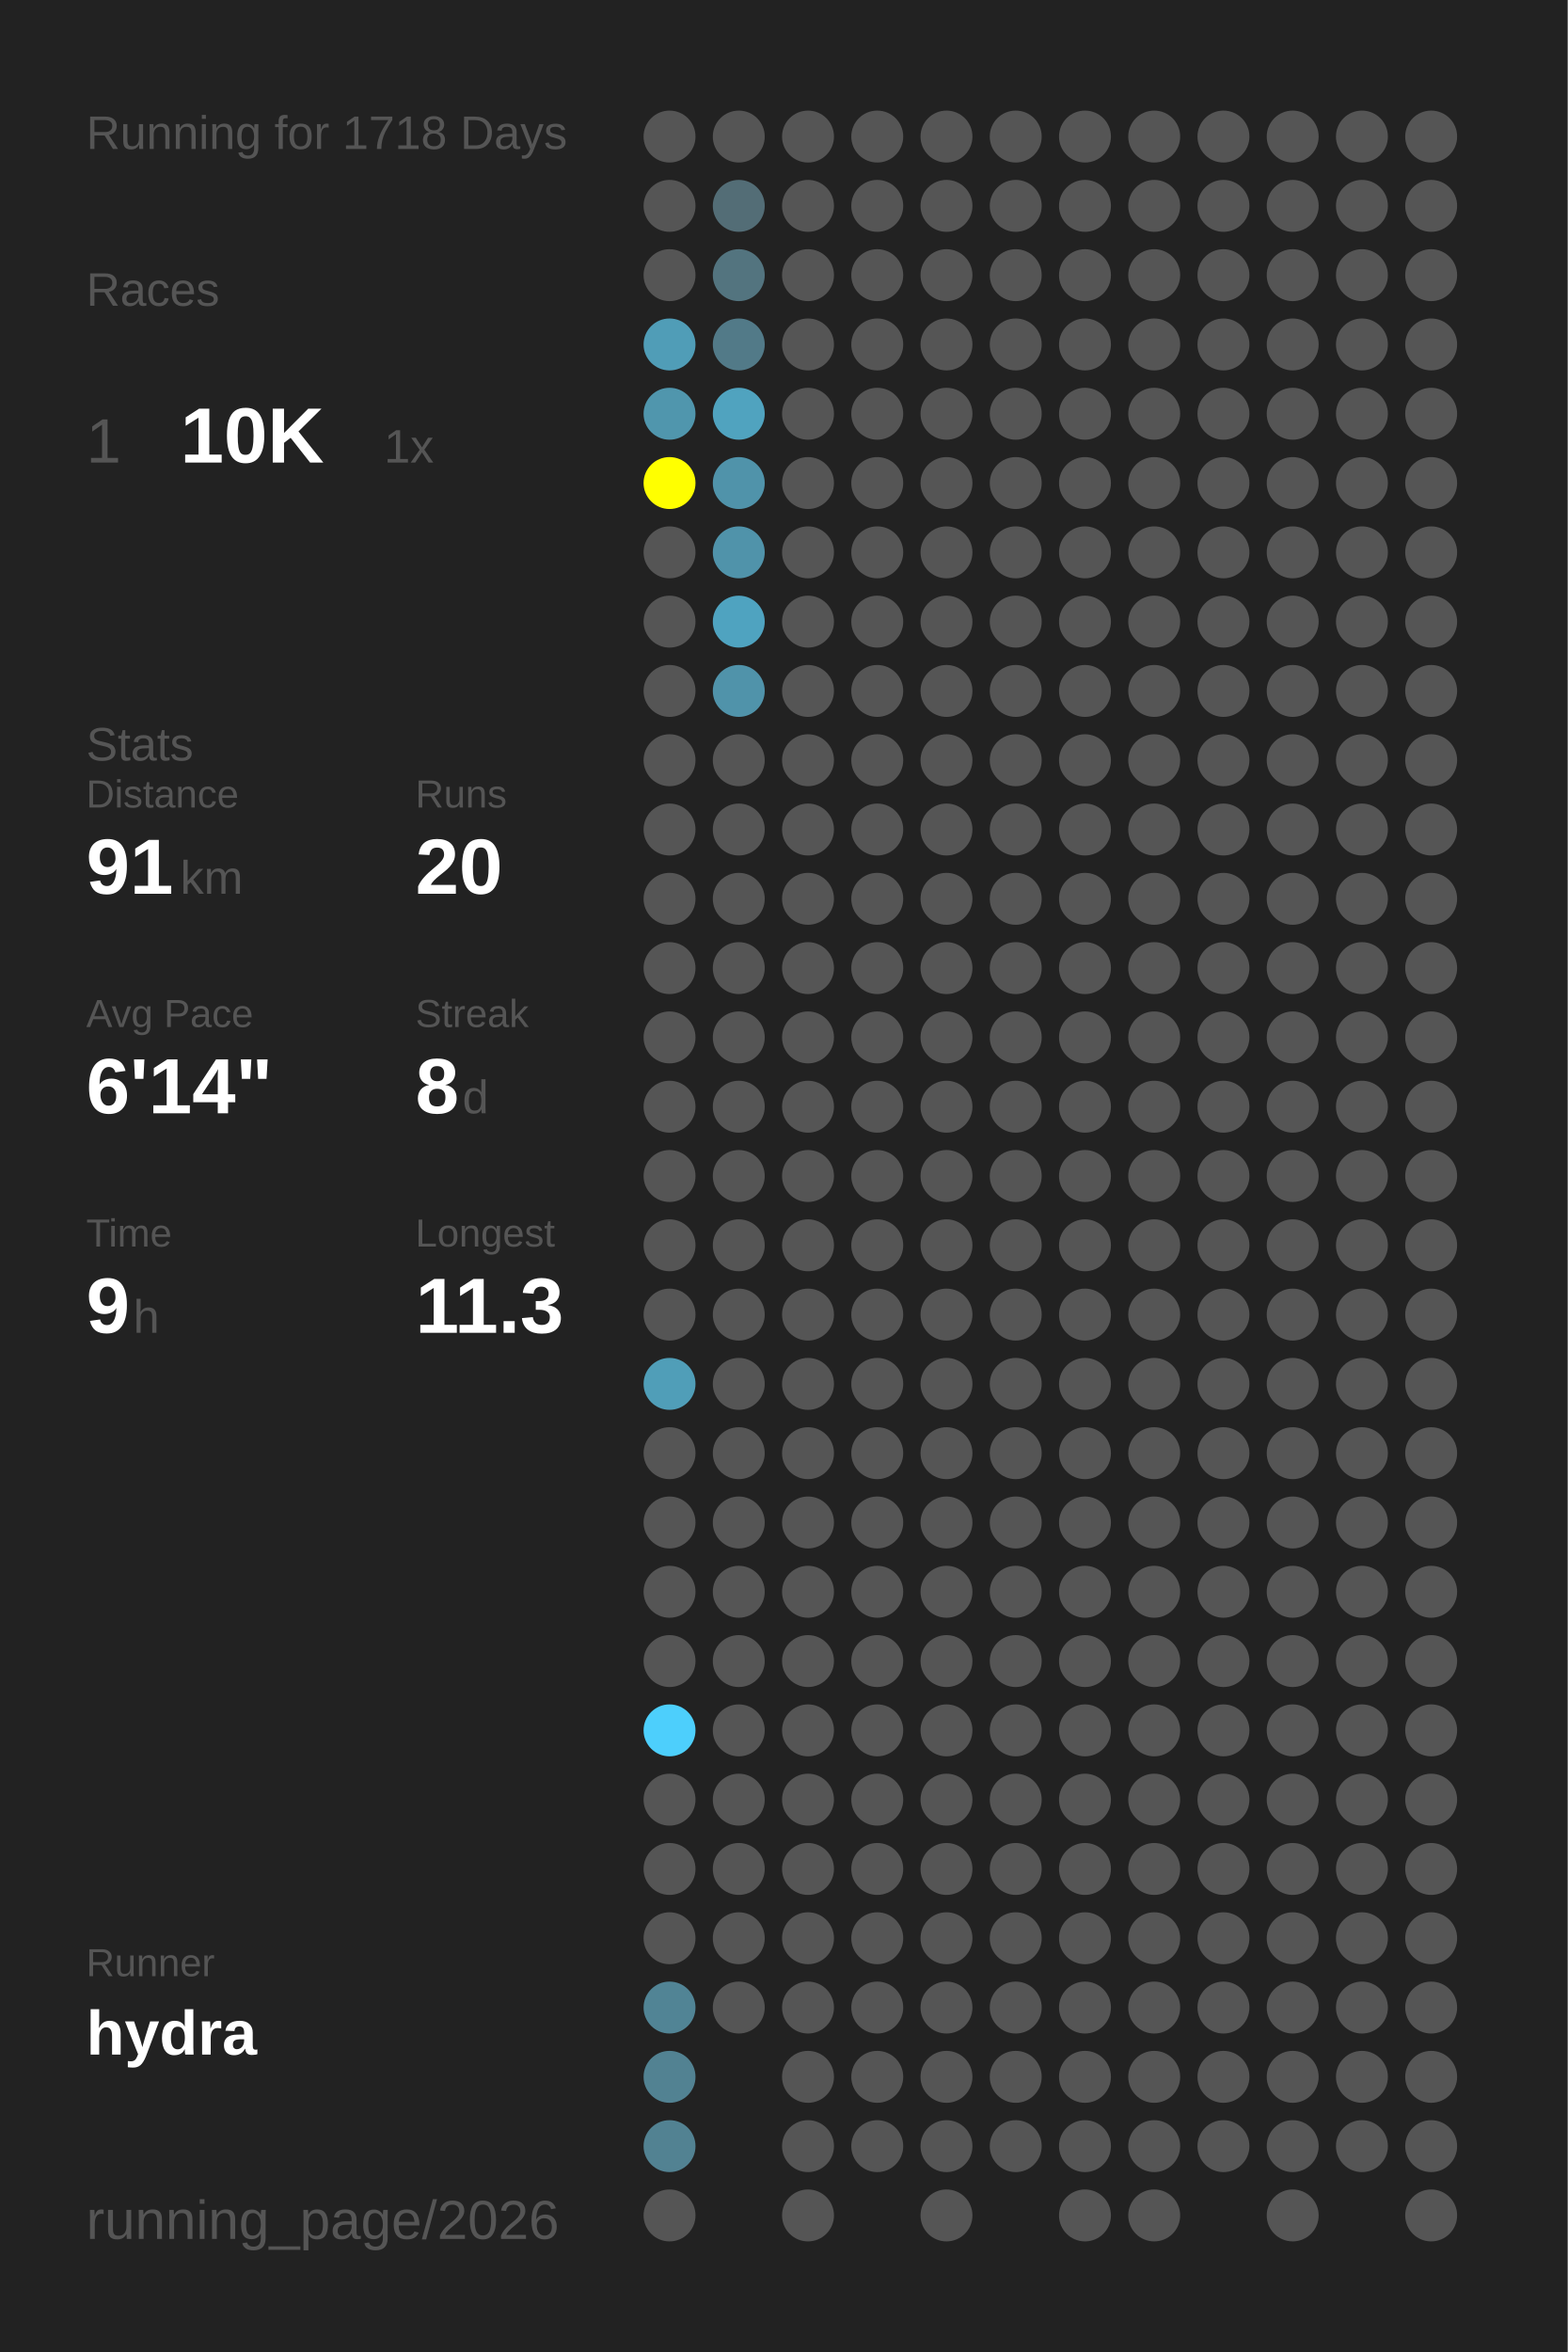
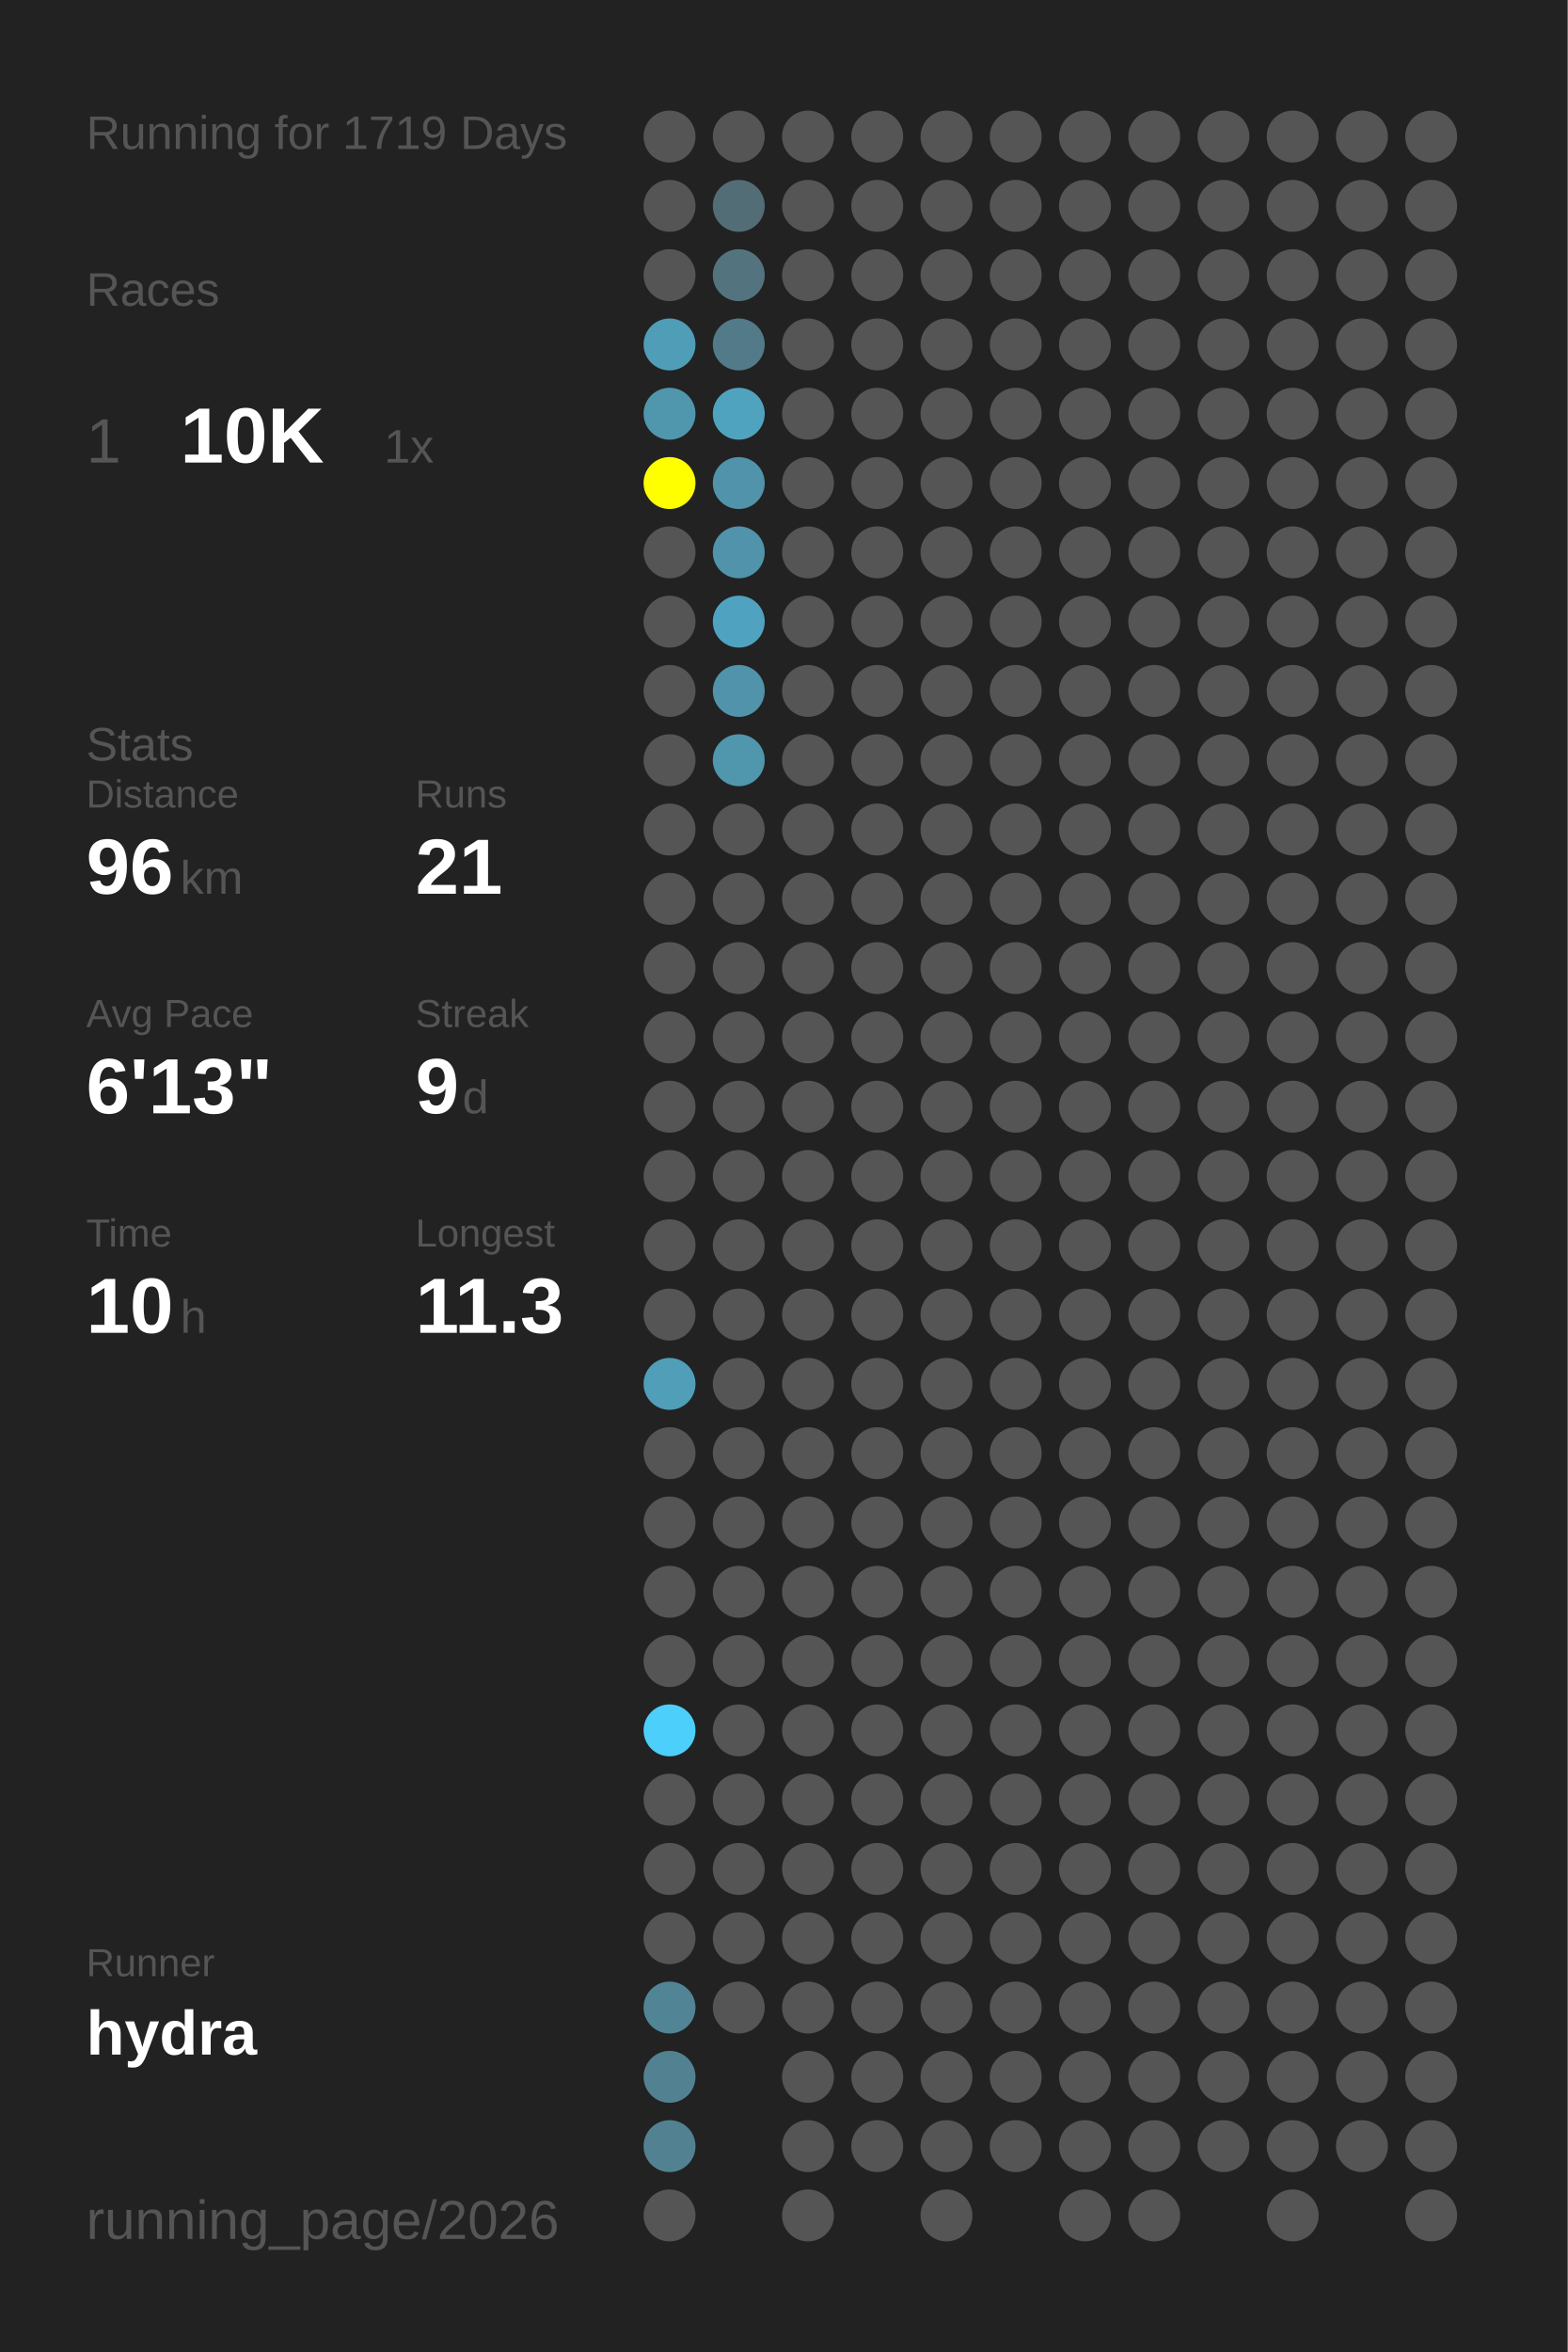
<svg xmlns="http://www.w3.org/2000/svg" baseProfile="full" height="300mm" version="1.1" viewBox="0,0,200,300" width="200mm">
  <defs />
  <rect fill="#222222" height="300" width="200" x="0" y="0" />
-   <text fill="#555555" style="font-size:6px; font-family:Arial;" x="11" y="19">Running for 1718 Days</text>
+   <text fill="#555555" style="font-size:6px; font-family:Arial;" x="11" y="19">Running for 1719 Days</text>
  <text fill="#555555" style="font-size:6px; font-family:Arial;" x="11" y="39">Races</text>
  <text fill="#555555" style="font-size:8px; font-family:Arial;" x="11" y="59">1</text>
  <text fill="#FFFFFF" style="font-size:10px; font-family:Arial; font-weight:bold;" x="23" y="59">10K</text>
  <text fill="#555555" style="font-size:6px; font-family:Arial;" x="49" y="59">1x</text>
  <text fill="#555555" style="font-size:6px; font-family:Arial;" x="11" y="97">Stats</text>
  <text fill="#555555" style="font-size:5px; font-family:Arial;" x="11" y="103">Distance</text>
-   <text fill="#FFFFFF" style="font-size:10px; font-family:Arial; font-weight:bold;" x="11" y="114">91</text>
+   <text fill="#FFFFFF" style="font-size:10px; font-family:Arial; font-weight:bold;" x="11" y="114">96</text>
  <text fill="#555555" style="font-size:6px; font-family:Arial;" x="23" y="114">km</text>
  <text fill="#555555" style="font-size:5px; font-family:Arial;" x="53" y="103">Runs</text>
-   <text fill="#FFFFFF" style="font-size:10px; font-family:Arial; font-weight:bold;" x="53" y="114">20</text>
+   <text fill="#FFFFFF" style="font-size:10px; font-family:Arial; font-weight:bold;" x="53" y="114">21</text>
  <text fill="#555555" style="font-size:5px; font-family:Arial;" x="11" y="131">Avg Pace</text>
-   <text fill="#FFFFFF" style="font-size:10px; font-family:Arial; font-weight:bold;" x="11" y="142">6'14"</text>
+   <text fill="#FFFFFF" style="font-size:10px; font-family:Arial; font-weight:bold;" x="11" y="142">6'13"</text>
  <text fill="#555555" style="font-size:5px; font-family:Arial;" x="53" y="131">Streak</text>
-   <text fill="#FFFFFF" style="font-size:10px; font-family:Arial; font-weight:bold;" x="53" y="142">8</text>
+   <text fill="#FFFFFF" style="font-size:10px; font-family:Arial; font-weight:bold;" x="53" y="142">9</text>
  <text fill="#555555" style="font-size:6px; font-family:Arial;" x="59" y="142">d</text>
  <text fill="#555555" style="font-size:5px; font-family:Arial;" x="11" y="159">Time</text>
-   <text fill="#FFFFFF" style="font-size:10px; font-family:Arial; font-weight:bold;" x="11" y="170">9</text>
-   <text fill="#555555" style="font-size:6px; font-family:Arial;" x="17" y="170">h</text>
+   <text fill="#FFFFFF" style="font-size:10px; font-family:Arial; font-weight:bold;" x="11" y="170">10</text>
+   <text fill="#555555" style="font-size:6px; font-family:Arial;" x="23" y="170">h</text>
  <text fill="#555555" style="font-size:5px; font-family:Arial;" x="53" y="159">Longest</text>
  <text fill="#FFFFFF" style="font-size:10px; font-family:Arial; font-weight:bold;" x="53" y="170">11.3</text>
  <text fill="#555555" style="font-size:5px; font-family:Arial;" x="11" y="252.065">Runner</text>
  <text fill="#FFFFFF" style="font-size:8px; font-family:Arial; font-weight:bold;" x="11" y="262.065">hydra</text>
  <text fill="#555555" style="font-size:7px; font-family:Arial;" x="11" y="285.581">running_page/2026</text>
  <circle cx="85.417" cy="17.419" fill="#555555" r="3.312" />
  <circle cx="85.417" cy="26.258" fill="#555555" r="3.312" />
  <circle cx="85.417" cy="35.097" fill="#555555" r="3.312" />
  <circle cx="85.417" cy="43.935" fill="#509db7" r="3.312" />
  <circle cx="85.417" cy="52.774" fill="#5096ad" r="3.312" />
  <circle cx="85.417" cy="61.613" fill="#FFFF00" r="3.312" />
  <circle cx="85.417" cy="70.452" fill="#555555" r="3.312" />
  <circle cx="85.417" cy="79.29" fill="#555555" r="3.312" />
  <circle cx="85.417" cy="88.129" fill="#555555" r="3.312" />
  <circle cx="85.417" cy="96.968" fill="#555555" r="3.312" />
  <circle cx="85.417" cy="105.806" fill="#555555" r="3.312" />
  <circle cx="85.417" cy="114.645" fill="#555555" r="3.312" />
  <circle cx="85.417" cy="123.484" fill="#555555" r="3.312" />
  <circle cx="85.417" cy="132.323" fill="#555555" r="3.312" />
  <circle cx="85.417" cy="141.161" fill="#555555" r="3.312" />
  <circle cx="85.417" cy="150" fill="#555555" r="3.312" />
  <circle cx="85.417" cy="158.839" fill="#555555" r="3.312" />
  <circle cx="85.417" cy="167.677" fill="#555555" r="3.312" />
  <circle cx="85.417" cy="176.516" fill="#509eb8" r="3.312" />
  <circle cx="85.417" cy="185.355" fill="#555555" r="3.312" />
  <circle cx="85.417" cy="194.194" fill="#555555" r="3.312" />
  <circle cx="85.417" cy="203.032" fill="#555555" r="3.312" />
  <circle cx="85.417" cy="211.871" fill="#555555" r="3.312" />
  <circle cx="85.417" cy="220.71" fill="#4dcffc" r="3.312" />
  <circle cx="85.417" cy="229.548" fill="#555555" r="3.312" />
  <circle cx="85.417" cy="238.387" fill="#555555" r="3.312" />
  <circle cx="85.417" cy="247.226" fill="#555555" r="3.312" />
  <circle cx="85.417" cy="256.065" fill="#518495" r="3.312" />
  <circle cx="85.417" cy="264.903" fill="#528292" r="3.312" />
  <circle cx="85.417" cy="273.742" fill="#528292" r="3.312" />
  <circle cx="85.417" cy="282.581" fill="#555555" r="3.312" />
  <circle cx="94.25" cy="17.419" fill="#555555" r="3.312" />
  <circle cx="94.25" cy="26.258" fill="#536d76" r="3.312" />
  <circle cx="94.25" cy="35.097" fill="#53747f" r="3.312" />
  <circle cx="94.25" cy="43.935" fill="#527a88" r="3.312" />
  <circle cx="94.25" cy="52.774" fill="#50a3bf" r="3.312" />
  <circle cx="94.25" cy="61.613" fill="#5093aa" r="3.312" />
  <circle cx="94.25" cy="70.452" fill="#5093aa" r="3.312" />
  <circle cx="94.25" cy="79.29" fill="#4fa3c0" r="3.312" />
  <circle cx="94.25" cy="88.129" fill="#5093aa" r="3.312" />
-   <circle cx="94.25" cy="96.968" fill="#555555" r="3.312" />
+   <circle cx="94.25" cy="96.968" fill="#5096ad" r="3.312" />
  <circle cx="94.25" cy="105.806" fill="#555555" r="3.312" />
  <circle cx="94.25" cy="114.645" fill="#555555" r="3.312" />
  <circle cx="94.25" cy="123.484" fill="#555555" r="3.312" />
  <circle cx="94.25" cy="132.323" fill="#555555" r="3.312" />
  <circle cx="94.25" cy="141.161" fill="#555555" r="3.312" />
  <circle cx="94.25" cy="150" fill="#555555" r="3.312" />
  <circle cx="94.25" cy="158.839" fill="#555555" r="3.312" />
  <circle cx="94.25" cy="167.677" fill="#555555" r="3.312" />
  <circle cx="94.25" cy="176.516" fill="#555555" r="3.312" />
  <circle cx="94.25" cy="185.355" fill="#555555" r="3.312" />
  <circle cx="94.25" cy="194.194" fill="#555555" r="3.312" />
  <circle cx="94.25" cy="203.032" fill="#555555" r="3.312" />
  <circle cx="94.25" cy="211.871" fill="#555555" r="3.312" />
  <circle cx="94.25" cy="220.71" fill="#555555" r="3.312" />
  <circle cx="94.25" cy="229.548" fill="#555555" r="3.312" />
  <circle cx="94.25" cy="238.387" fill="#555555" r="3.312" />
  <circle cx="94.25" cy="247.226" fill="#555555" r="3.312" />
  <circle cx="94.25" cy="256.065" fill="#555555" r="3.312" />
  <circle cx="103.083" cy="17.419" fill="#555555" r="3.312" />
  <circle cx="103.083" cy="26.258" fill="#555555" r="3.312" />
  <circle cx="103.083" cy="35.097" fill="#555555" r="3.312" />
  <circle cx="103.083" cy="43.935" fill="#555555" r="3.312" />
  <circle cx="103.083" cy="52.774" fill="#555555" r="3.312" />
  <circle cx="103.083" cy="61.613" fill="#555555" r="3.312" />
  <circle cx="103.083" cy="70.452" fill="#555555" r="3.312" />
  <circle cx="103.083" cy="79.29" fill="#555555" r="3.312" />
  <circle cx="103.083" cy="88.129" fill="#555555" r="3.312" />
  <circle cx="103.083" cy="96.968" fill="#555555" r="3.312" />
  <circle cx="103.083" cy="105.806" fill="#555555" r="3.312" />
  <circle cx="103.083" cy="114.645" fill="#555555" r="3.312" />
  <circle cx="103.083" cy="123.484" fill="#555555" r="3.312" />
  <circle cx="103.083" cy="132.323" fill="#555555" r="3.312" />
  <circle cx="103.083" cy="141.161" fill="#555555" r="3.312" />
  <circle cx="103.083" cy="150" fill="#555555" r="3.312" />
  <circle cx="103.083" cy="158.839" fill="#555555" r="3.312" />
  <circle cx="103.083" cy="167.677" fill="#555555" r="3.312" />
  <circle cx="103.083" cy="176.516" fill="#555555" r="3.312" />
  <circle cx="103.083" cy="185.355" fill="#555555" r="3.312" />
  <circle cx="103.083" cy="194.194" fill="#555555" r="3.312" />
  <circle cx="103.083" cy="203.032" fill="#555555" r="3.312" />
  <circle cx="103.083" cy="211.871" fill="#555555" r="3.312" />
  <circle cx="103.083" cy="220.71" fill="#555555" r="3.312" />
  <circle cx="103.083" cy="229.548" fill="#555555" r="3.312" />
  <circle cx="103.083" cy="238.387" fill="#555555" r="3.312" />
  <circle cx="103.083" cy="247.226" fill="#555555" r="3.312" />
  <circle cx="103.083" cy="256.065" fill="#555555" r="3.312" />
  <circle cx="103.083" cy="264.903" fill="#555555" r="3.312" />
  <circle cx="103.083" cy="273.742" fill="#555555" r="3.312" />
  <circle cx="103.083" cy="282.581" fill="#555555" r="3.312" />
  <circle cx="111.917" cy="17.419" fill="#555555" r="3.312" />
  <circle cx="111.917" cy="26.258" fill="#555555" r="3.312" />
  <circle cx="111.917" cy="35.097" fill="#555555" r="3.312" />
  <circle cx="111.917" cy="43.935" fill="#555555" r="3.312" />
  <circle cx="111.917" cy="52.774" fill="#555555" r="3.312" />
  <circle cx="111.917" cy="61.613" fill="#555555" r="3.312" />
  <circle cx="111.917" cy="70.452" fill="#555555" r="3.312" />
  <circle cx="111.917" cy="79.29" fill="#555555" r="3.312" />
  <circle cx="111.917" cy="88.129" fill="#555555" r="3.312" />
  <circle cx="111.917" cy="96.968" fill="#555555" r="3.312" />
  <circle cx="111.917" cy="105.806" fill="#555555" r="3.312" />
  <circle cx="111.917" cy="114.645" fill="#555555" r="3.312" />
  <circle cx="111.917" cy="123.484" fill="#555555" r="3.312" />
  <circle cx="111.917" cy="132.323" fill="#555555" r="3.312" />
  <circle cx="111.917" cy="141.161" fill="#555555" r="3.312" />
  <circle cx="111.917" cy="150" fill="#555555" r="3.312" />
  <circle cx="111.917" cy="158.839" fill="#555555" r="3.312" />
  <circle cx="111.917" cy="167.677" fill="#555555" r="3.312" />
  <circle cx="111.917" cy="176.516" fill="#555555" r="3.312" />
  <circle cx="111.917" cy="185.355" fill="#555555" r="3.312" />
  <circle cx="111.917" cy="194.194" fill="#555555" r="3.312" />
  <circle cx="111.917" cy="203.032" fill="#555555" r="3.312" />
  <circle cx="111.917" cy="211.871" fill="#555555" r="3.312" />
  <circle cx="111.917" cy="220.71" fill="#555555" r="3.312" />
  <circle cx="111.917" cy="229.548" fill="#555555" r="3.312" />
  <circle cx="111.917" cy="238.387" fill="#555555" r="3.312" />
  <circle cx="111.917" cy="247.226" fill="#555555" r="3.312" />
  <circle cx="111.917" cy="256.065" fill="#555555" r="3.312" />
  <circle cx="111.917" cy="264.903" fill="#555555" r="3.312" />
  <circle cx="111.917" cy="273.742" fill="#555555" r="3.312" />
  <circle cx="120.75" cy="17.419" fill="#555555" r="3.312" />
  <circle cx="120.75" cy="26.258" fill="#555555" r="3.312" />
  <circle cx="120.75" cy="35.097" fill="#555555" r="3.312" />
  <circle cx="120.75" cy="43.935" fill="#555555" r="3.312" />
  <circle cx="120.75" cy="52.774" fill="#555555" r="3.312" />
  <circle cx="120.75" cy="61.613" fill="#555555" r="3.312" />
  <circle cx="120.75" cy="70.452" fill="#555555" r="3.312" />
  <circle cx="120.75" cy="79.29" fill="#555555" r="3.312" />
  <circle cx="120.75" cy="88.129" fill="#555555" r="3.312" />
  <circle cx="120.75" cy="96.968" fill="#555555" r="3.312" />
  <circle cx="120.75" cy="105.806" fill="#555555" r="3.312" />
  <circle cx="120.75" cy="114.645" fill="#555555" r="3.312" />
  <circle cx="120.75" cy="123.484" fill="#555555" r="3.312" />
  <circle cx="120.75" cy="132.323" fill="#555555" r="3.312" />
  <circle cx="120.75" cy="141.161" fill="#555555" r="3.312" />
  <circle cx="120.75" cy="150" fill="#555555" r="3.312" />
  <circle cx="120.75" cy="158.839" fill="#555555" r="3.312" />
  <circle cx="120.75" cy="167.677" fill="#555555" r="3.312" />
  <circle cx="120.75" cy="176.516" fill="#555555" r="3.312" />
  <circle cx="120.75" cy="185.355" fill="#555555" r="3.312" />
  <circle cx="120.75" cy="194.194" fill="#555555" r="3.312" />
  <circle cx="120.75" cy="203.032" fill="#555555" r="3.312" />
  <circle cx="120.75" cy="211.871" fill="#555555" r="3.312" />
  <circle cx="120.75" cy="220.71" fill="#555555" r="3.312" />
  <circle cx="120.75" cy="229.548" fill="#555555" r="3.312" />
  <circle cx="120.75" cy="238.387" fill="#555555" r="3.312" />
  <circle cx="120.75" cy="247.226" fill="#555555" r="3.312" />
  <circle cx="120.75" cy="256.065" fill="#555555" r="3.312" />
  <circle cx="120.75" cy="264.903" fill="#555555" r="3.312" />
  <circle cx="120.75" cy="273.742" fill="#555555" r="3.312" />
  <circle cx="120.75" cy="282.581" fill="#555555" r="3.312" />
  <circle cx="129.583" cy="17.419" fill="#555555" r="3.312" />
  <circle cx="129.583" cy="26.258" fill="#555555" r="3.312" />
  <circle cx="129.583" cy="35.097" fill="#555555" r="3.312" />
  <circle cx="129.583" cy="43.935" fill="#555555" r="3.312" />
  <circle cx="129.583" cy="52.774" fill="#555555" r="3.312" />
  <circle cx="129.583" cy="61.613" fill="#555555" r="3.312" />
  <circle cx="129.583" cy="70.452" fill="#555555" r="3.312" />
  <circle cx="129.583" cy="79.29" fill="#555555" r="3.312" />
  <circle cx="129.583" cy="88.129" fill="#555555" r="3.312" />
  <circle cx="129.583" cy="96.968" fill="#555555" r="3.312" />
  <circle cx="129.583" cy="105.806" fill="#555555" r="3.312" />
  <circle cx="129.583" cy="114.645" fill="#555555" r="3.312" />
  <circle cx="129.583" cy="123.484" fill="#555555" r="3.312" />
  <circle cx="129.583" cy="132.323" fill="#555555" r="3.312" />
  <circle cx="129.583" cy="141.161" fill="#555555" r="3.312" />
  <circle cx="129.583" cy="150" fill="#555555" r="3.312" />
  <circle cx="129.583" cy="158.839" fill="#555555" r="3.312" />
  <circle cx="129.583" cy="167.677" fill="#555555" r="3.312" />
  <circle cx="129.583" cy="176.516" fill="#555555" r="3.312" />
  <circle cx="129.583" cy="185.355" fill="#555555" r="3.312" />
  <circle cx="129.583" cy="194.194" fill="#555555" r="3.312" />
  <circle cx="129.583" cy="203.032" fill="#555555" r="3.312" />
  <circle cx="129.583" cy="211.871" fill="#555555" r="3.312" />
  <circle cx="129.583" cy="220.71" fill="#555555" r="3.312" />
  <circle cx="129.583" cy="229.548" fill="#555555" r="3.312" />
  <circle cx="129.583" cy="238.387" fill="#555555" r="3.312" />
  <circle cx="129.583" cy="247.226" fill="#555555" r="3.312" />
  <circle cx="129.583" cy="256.065" fill="#555555" r="3.312" />
  <circle cx="129.583" cy="264.903" fill="#555555" r="3.312" />
  <circle cx="129.583" cy="273.742" fill="#555555" r="3.312" />
  <circle cx="138.417" cy="17.419" fill="#555555" r="3.312" />
  <circle cx="138.417" cy="26.258" fill="#555555" r="3.312" />
  <circle cx="138.417" cy="35.097" fill="#555555" r="3.312" />
  <circle cx="138.417" cy="43.935" fill="#555555" r="3.312" />
  <circle cx="138.417" cy="52.774" fill="#555555" r="3.312" />
  <circle cx="138.417" cy="61.613" fill="#555555" r="3.312" />
  <circle cx="138.417" cy="70.452" fill="#555555" r="3.312" />
  <circle cx="138.417" cy="79.29" fill="#555555" r="3.312" />
  <circle cx="138.417" cy="88.129" fill="#555555" r="3.312" />
  <circle cx="138.417" cy="96.968" fill="#555555" r="3.312" />
  <circle cx="138.417" cy="105.806" fill="#555555" r="3.312" />
  <circle cx="138.417" cy="114.645" fill="#555555" r="3.312" />
  <circle cx="138.417" cy="123.484" fill="#555555" r="3.312" />
  <circle cx="138.417" cy="132.323" fill="#555555" r="3.312" />
  <circle cx="138.417" cy="141.161" fill="#555555" r="3.312" />
  <circle cx="138.417" cy="150" fill="#555555" r="3.312" />
  <circle cx="138.417" cy="158.839" fill="#555555" r="3.312" />
  <circle cx="138.417" cy="167.677" fill="#555555" r="3.312" />
  <circle cx="138.417" cy="176.516" fill="#555555" r="3.312" />
  <circle cx="138.417" cy="185.355" fill="#555555" r="3.312" />
  <circle cx="138.417" cy="194.194" fill="#555555" r="3.312" />
  <circle cx="138.417" cy="203.032" fill="#555555" r="3.312" />
  <circle cx="138.417" cy="211.871" fill="#555555" r="3.312" />
  <circle cx="138.417" cy="220.71" fill="#555555" r="3.312" />
  <circle cx="138.417" cy="229.548" fill="#555555" r="3.312" />
  <circle cx="138.417" cy="238.387" fill="#555555" r="3.312" />
  <circle cx="138.417" cy="247.226" fill="#555555" r="3.312" />
  <circle cx="138.417" cy="256.065" fill="#555555" r="3.312" />
  <circle cx="138.417" cy="264.903" fill="#555555" r="3.312" />
  <circle cx="138.417" cy="273.742" fill="#555555" r="3.312" />
  <circle cx="138.417" cy="282.581" fill="#555555" r="3.312" />
  <circle cx="147.25" cy="17.419" fill="#555555" r="3.312" />
  <circle cx="147.25" cy="26.258" fill="#555555" r="3.312" />
  <circle cx="147.25" cy="35.097" fill="#555555" r="3.312" />
  <circle cx="147.25" cy="43.935" fill="#555555" r="3.312" />
  <circle cx="147.25" cy="52.774" fill="#555555" r="3.312" />
  <circle cx="147.25" cy="61.613" fill="#555555" r="3.312" />
  <circle cx="147.25" cy="70.452" fill="#555555" r="3.312" />
  <circle cx="147.25" cy="79.29" fill="#555555" r="3.312" />
  <circle cx="147.25" cy="88.129" fill="#555555" r="3.312" />
  <circle cx="147.25" cy="96.968" fill="#555555" r="3.312" />
  <circle cx="147.25" cy="105.806" fill="#555555" r="3.312" />
  <circle cx="147.25" cy="114.645" fill="#555555" r="3.312" />
  <circle cx="147.25" cy="123.484" fill="#555555" r="3.312" />
  <circle cx="147.25" cy="132.323" fill="#555555" r="3.312" />
  <circle cx="147.25" cy="141.161" fill="#555555" r="3.312" />
  <circle cx="147.25" cy="150" fill="#555555" r="3.312" />
  <circle cx="147.25" cy="158.839" fill="#555555" r="3.312" />
  <circle cx="147.25" cy="167.677" fill="#555555" r="3.312" />
  <circle cx="147.25" cy="176.516" fill="#555555" r="3.312" />
  <circle cx="147.25" cy="185.355" fill="#555555" r="3.312" />
  <circle cx="147.25" cy="194.194" fill="#555555" r="3.312" />
  <circle cx="147.25" cy="203.032" fill="#555555" r="3.312" />
  <circle cx="147.25" cy="211.871" fill="#555555" r="3.312" />
  <circle cx="147.25" cy="220.71" fill="#555555" r="3.312" />
  <circle cx="147.25" cy="229.548" fill="#555555" r="3.312" />
  <circle cx="147.25" cy="238.387" fill="#555555" r="3.312" />
  <circle cx="147.25" cy="247.226" fill="#555555" r="3.312" />
  <circle cx="147.25" cy="256.065" fill="#555555" r="3.312" />
  <circle cx="147.25" cy="264.903" fill="#555555" r="3.312" />
  <circle cx="147.25" cy="273.742" fill="#555555" r="3.312" />
  <circle cx="147.25" cy="282.581" fill="#555555" r="3.312" />
  <circle cx="156.083" cy="17.419" fill="#555555" r="3.312" />
  <circle cx="156.083" cy="26.258" fill="#555555" r="3.312" />
  <circle cx="156.083" cy="35.097" fill="#555555" r="3.312" />
  <circle cx="156.083" cy="43.935" fill="#555555" r="3.312" />
  <circle cx="156.083" cy="52.774" fill="#555555" r="3.312" />
  <circle cx="156.083" cy="61.613" fill="#555555" r="3.312" />
  <circle cx="156.083" cy="70.452" fill="#555555" r="3.312" />
  <circle cx="156.083" cy="79.29" fill="#555555" r="3.312" />
  <circle cx="156.083" cy="88.129" fill="#555555" r="3.312" />
  <circle cx="156.083" cy="96.968" fill="#555555" r="3.312" />
  <circle cx="156.083" cy="105.806" fill="#555555" r="3.312" />
  <circle cx="156.083" cy="114.645" fill="#555555" r="3.312" />
  <circle cx="156.083" cy="123.484" fill="#555555" r="3.312" />
  <circle cx="156.083" cy="132.323" fill="#555555" r="3.312" />
  <circle cx="156.083" cy="141.161" fill="#555555" r="3.312" />
  <circle cx="156.083" cy="150" fill="#555555" r="3.312" />
  <circle cx="156.083" cy="158.839" fill="#555555" r="3.312" />
  <circle cx="156.083" cy="167.677" fill="#555555" r="3.312" />
  <circle cx="156.083" cy="176.516" fill="#555555" r="3.312" />
  <circle cx="156.083" cy="185.355" fill="#555555" r="3.312" />
  <circle cx="156.083" cy="194.194" fill="#555555" r="3.312" />
  <circle cx="156.083" cy="203.032" fill="#555555" r="3.312" />
  <circle cx="156.083" cy="211.871" fill="#555555" r="3.312" />
  <circle cx="156.083" cy="220.71" fill="#555555" r="3.312" />
  <circle cx="156.083" cy="229.548" fill="#555555" r="3.312" />
  <circle cx="156.083" cy="238.387" fill="#555555" r="3.312" />
  <circle cx="156.083" cy="247.226" fill="#555555" r="3.312" />
  <circle cx="156.083" cy="256.065" fill="#555555" r="3.312" />
  <circle cx="156.083" cy="264.903" fill="#555555" r="3.312" />
  <circle cx="156.083" cy="273.742" fill="#555555" r="3.312" />
  <circle cx="164.917" cy="17.419" fill="#555555" r="3.312" />
  <circle cx="164.917" cy="26.258" fill="#555555" r="3.312" />
  <circle cx="164.917" cy="35.097" fill="#555555" r="3.312" />
  <circle cx="164.917" cy="43.935" fill="#555555" r="3.312" />
  <circle cx="164.917" cy="52.774" fill="#555555" r="3.312" />
  <circle cx="164.917" cy="61.613" fill="#555555" r="3.312" />
  <circle cx="164.917" cy="70.452" fill="#555555" r="3.312" />
  <circle cx="164.917" cy="79.29" fill="#555555" r="3.312" />
  <circle cx="164.917" cy="88.129" fill="#555555" r="3.312" />
  <circle cx="164.917" cy="96.968" fill="#555555" r="3.312" />
  <circle cx="164.917" cy="105.806" fill="#555555" r="3.312" />
  <circle cx="164.917" cy="114.645" fill="#555555" r="3.312" />
  <circle cx="164.917" cy="123.484" fill="#555555" r="3.312" />
  <circle cx="164.917" cy="132.323" fill="#555555" r="3.312" />
  <circle cx="164.917" cy="141.161" fill="#555555" r="3.312" />
  <circle cx="164.917" cy="150" fill="#555555" r="3.312" />
  <circle cx="164.917" cy="158.839" fill="#555555" r="3.312" />
  <circle cx="164.917" cy="167.677" fill="#555555" r="3.312" />
  <circle cx="164.917" cy="176.516" fill="#555555" r="3.312" />
  <circle cx="164.917" cy="185.355" fill="#555555" r="3.312" />
  <circle cx="164.917" cy="194.194" fill="#555555" r="3.312" />
  <circle cx="164.917" cy="203.032" fill="#555555" r="3.312" />
  <circle cx="164.917" cy="211.871" fill="#555555" r="3.312" />
  <circle cx="164.917" cy="220.71" fill="#555555" r="3.312" />
  <circle cx="164.917" cy="229.548" fill="#555555" r="3.312" />
  <circle cx="164.917" cy="238.387" fill="#555555" r="3.312" />
  <circle cx="164.917" cy="247.226" fill="#555555" r="3.312" />
  <circle cx="164.917" cy="256.065" fill="#555555" r="3.312" />
  <circle cx="164.917" cy="264.903" fill="#555555" r="3.312" />
  <circle cx="164.917" cy="273.742" fill="#555555" r="3.312" />
  <circle cx="164.917" cy="282.581" fill="#555555" r="3.312" />
  <circle cx="173.75" cy="17.419" fill="#555555" r="3.312" />
  <circle cx="173.75" cy="26.258" fill="#555555" r="3.312" />
  <circle cx="173.75" cy="35.097" fill="#555555" r="3.312" />
  <circle cx="173.75" cy="43.935" fill="#555555" r="3.312" />
  <circle cx="173.75" cy="52.774" fill="#555555" r="3.312" />
  <circle cx="173.75" cy="61.613" fill="#555555" r="3.312" />
  <circle cx="173.75" cy="70.452" fill="#555555" r="3.312" />
  <circle cx="173.75" cy="79.29" fill="#555555" r="3.312" />
  <circle cx="173.75" cy="88.129" fill="#555555" r="3.312" />
  <circle cx="173.75" cy="96.968" fill="#555555" r="3.312" />
  <circle cx="173.75" cy="105.806" fill="#555555" r="3.312" />
  <circle cx="173.75" cy="114.645" fill="#555555" r="3.312" />
  <circle cx="173.75" cy="123.484" fill="#555555" r="3.312" />
  <circle cx="173.75" cy="132.323" fill="#555555" r="3.312" />
  <circle cx="173.75" cy="141.161" fill="#555555" r="3.312" />
  <circle cx="173.75" cy="150" fill="#555555" r="3.312" />
  <circle cx="173.75" cy="158.839" fill="#555555" r="3.312" />
  <circle cx="173.75" cy="167.677" fill="#555555" r="3.312" />
  <circle cx="173.75" cy="176.516" fill="#555555" r="3.312" />
  <circle cx="173.75" cy="185.355" fill="#555555" r="3.312" />
  <circle cx="173.75" cy="194.194" fill="#555555" r="3.312" />
  <circle cx="173.75" cy="203.032" fill="#555555" r="3.312" />
  <circle cx="173.75" cy="211.871" fill="#555555" r="3.312" />
  <circle cx="173.75" cy="220.71" fill="#555555" r="3.312" />
  <circle cx="173.75" cy="229.548" fill="#555555" r="3.312" />
  <circle cx="173.75" cy="238.387" fill="#555555" r="3.312" />
  <circle cx="173.75" cy="247.226" fill="#555555" r="3.312" />
  <circle cx="173.75" cy="256.065" fill="#555555" r="3.312" />
  <circle cx="173.75" cy="264.903" fill="#555555" r="3.312" />
  <circle cx="173.75" cy="273.742" fill="#555555" r="3.312" />
  <circle cx="182.583" cy="17.419" fill="#555555" r="3.312" />
  <circle cx="182.583" cy="26.258" fill="#555555" r="3.312" />
  <circle cx="182.583" cy="35.097" fill="#555555" r="3.312" />
  <circle cx="182.583" cy="43.935" fill="#555555" r="3.312" />
  <circle cx="182.583" cy="52.774" fill="#555555" r="3.312" />
  <circle cx="182.583" cy="61.613" fill="#555555" r="3.312" />
  <circle cx="182.583" cy="70.452" fill="#555555" r="3.312" />
  <circle cx="182.583" cy="79.29" fill="#555555" r="3.312" />
  <circle cx="182.583" cy="88.129" fill="#555555" r="3.312" />
  <circle cx="182.583" cy="96.968" fill="#555555" r="3.312" />
  <circle cx="182.583" cy="105.806" fill="#555555" r="3.312" />
  <circle cx="182.583" cy="114.645" fill="#555555" r="3.312" />
  <circle cx="182.583" cy="123.484" fill="#555555" r="3.312" />
  <circle cx="182.583" cy="132.323" fill="#555555" r="3.312" />
  <circle cx="182.583" cy="141.161" fill="#555555" r="3.312" />
  <circle cx="182.583" cy="150" fill="#555555" r="3.312" />
  <circle cx="182.583" cy="158.839" fill="#555555" r="3.312" />
  <circle cx="182.583" cy="167.677" fill="#555555" r="3.312" />
  <circle cx="182.583" cy="176.516" fill="#555555" r="3.312" />
  <circle cx="182.583" cy="185.355" fill="#555555" r="3.312" />
  <circle cx="182.583" cy="194.194" fill="#555555" r="3.312" />
  <circle cx="182.583" cy="203.032" fill="#555555" r="3.312" />
  <circle cx="182.583" cy="211.871" fill="#555555" r="3.312" />
  <circle cx="182.583" cy="220.71" fill="#555555" r="3.312" />
  <circle cx="182.583" cy="229.548" fill="#555555" r="3.312" />
  <circle cx="182.583" cy="238.387" fill="#555555" r="3.312" />
  <circle cx="182.583" cy="247.226" fill="#555555" r="3.312" />
  <circle cx="182.583" cy="256.065" fill="#555555" r="3.312" />
  <circle cx="182.583" cy="264.903" fill="#555555" r="3.312" />
  <circle cx="182.583" cy="273.742" fill="#555555" r="3.312" />
  <circle cx="182.583" cy="282.581" fill="#555555" r="3.312" />
</svg>
